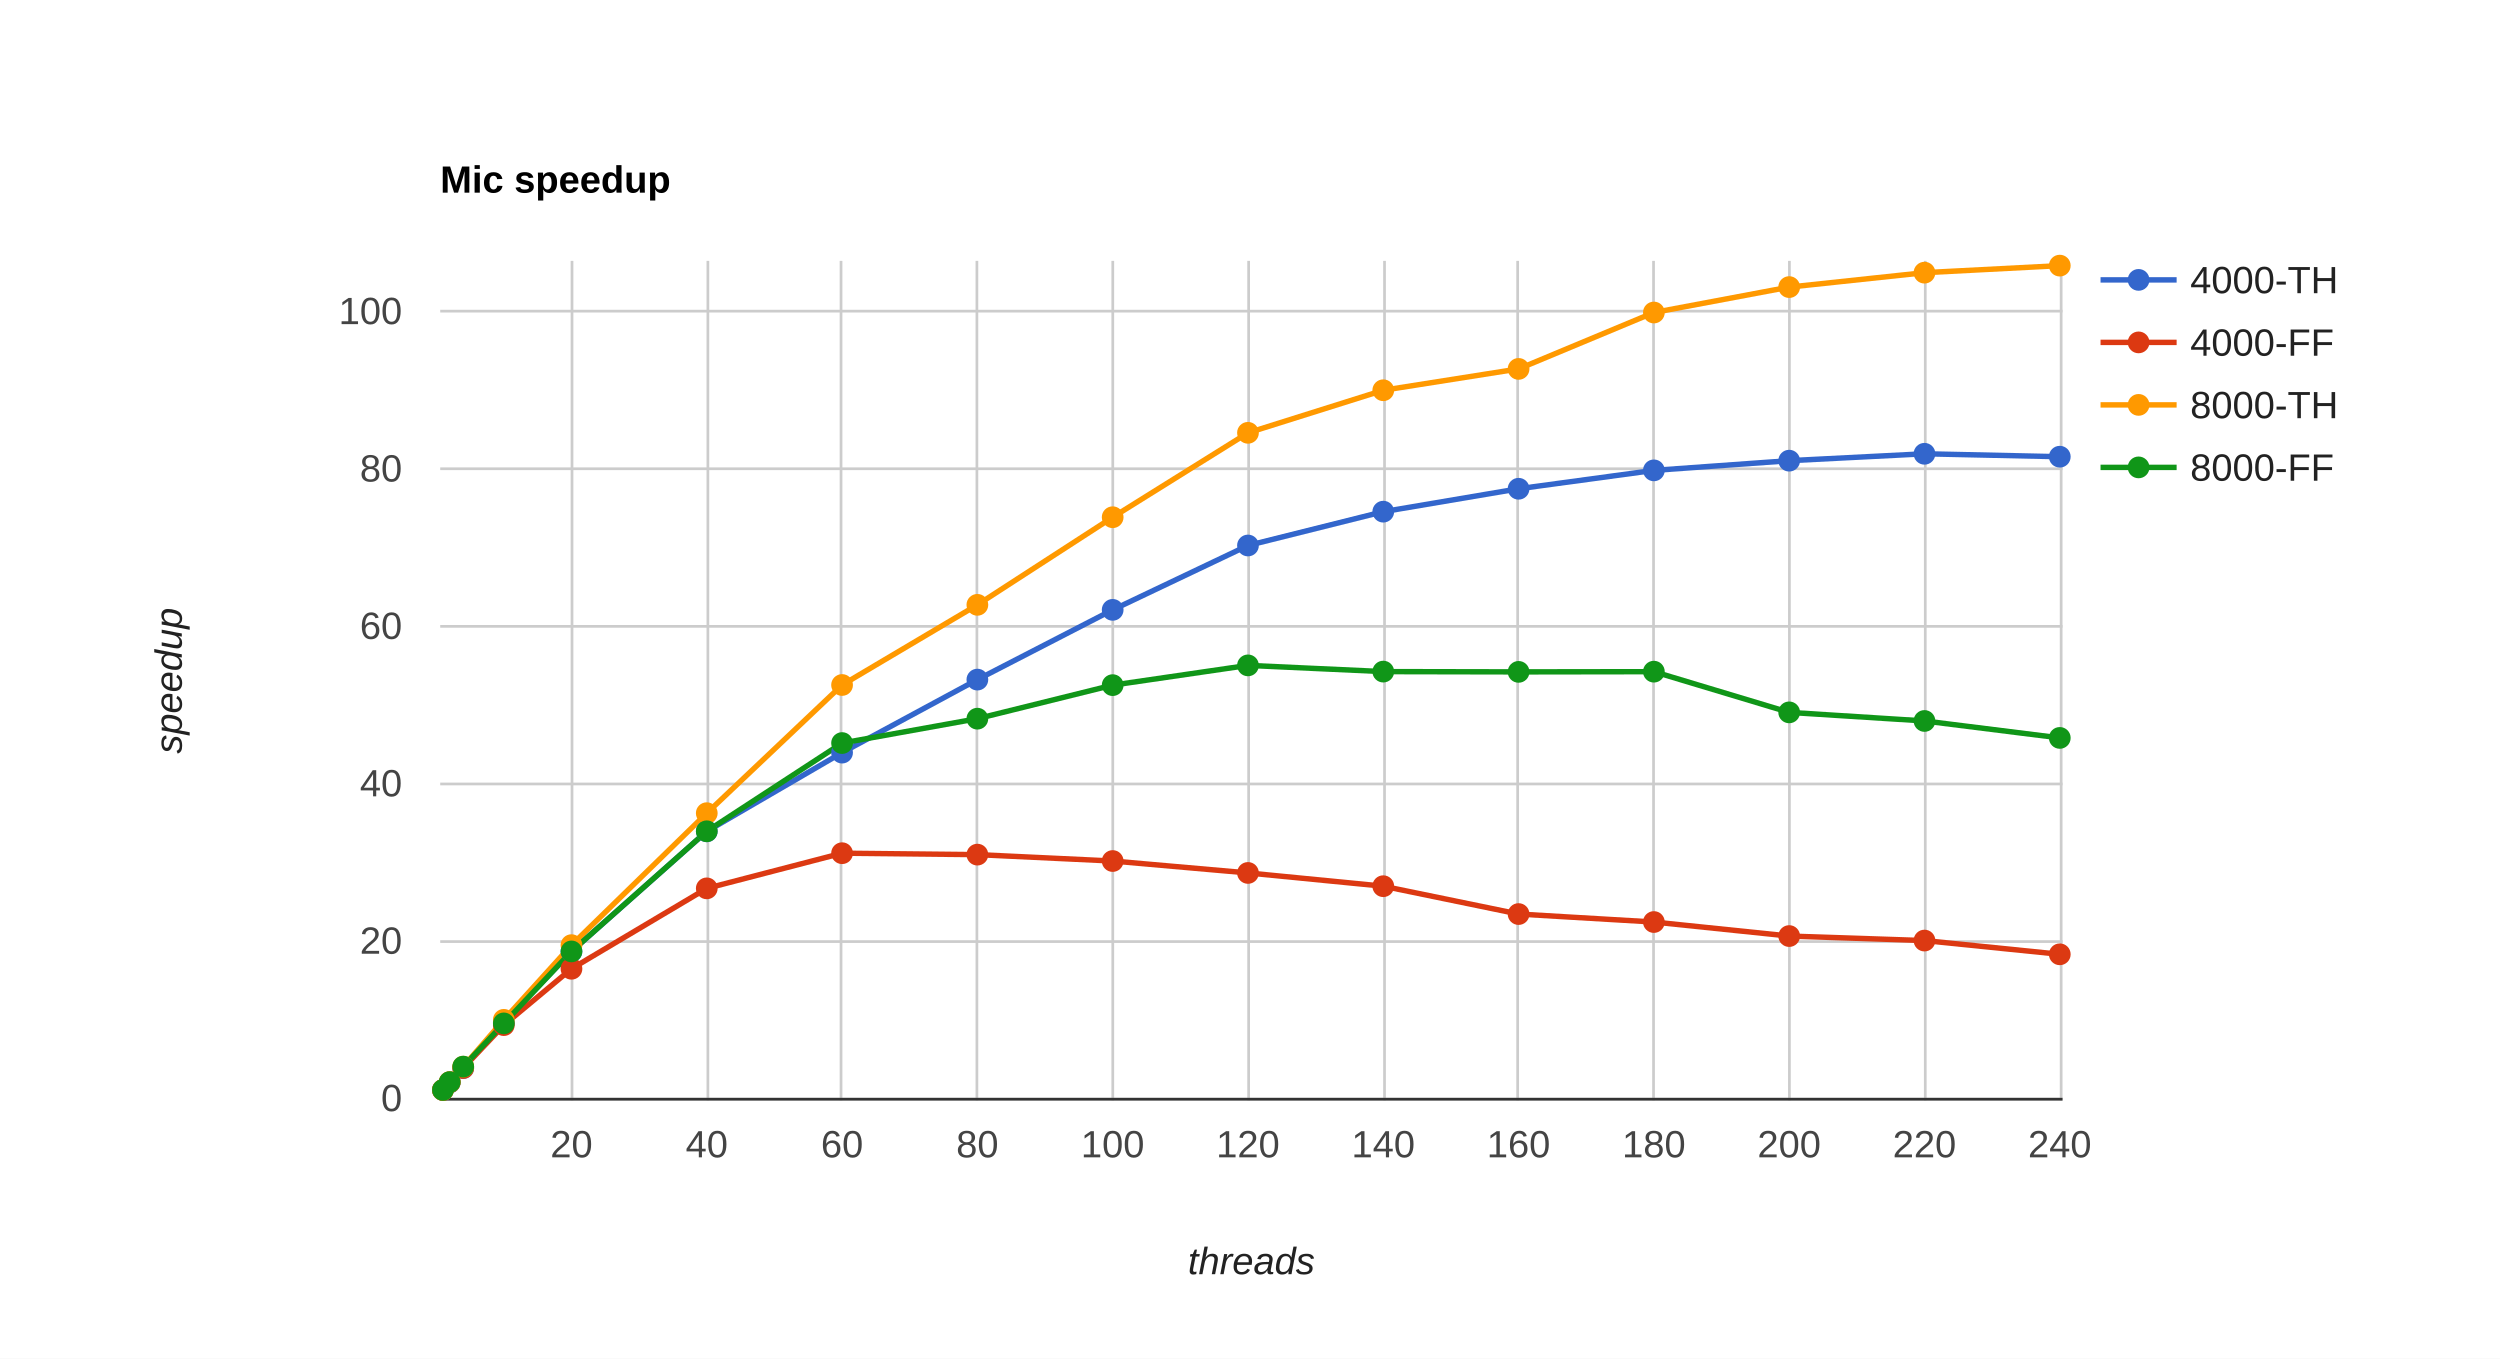
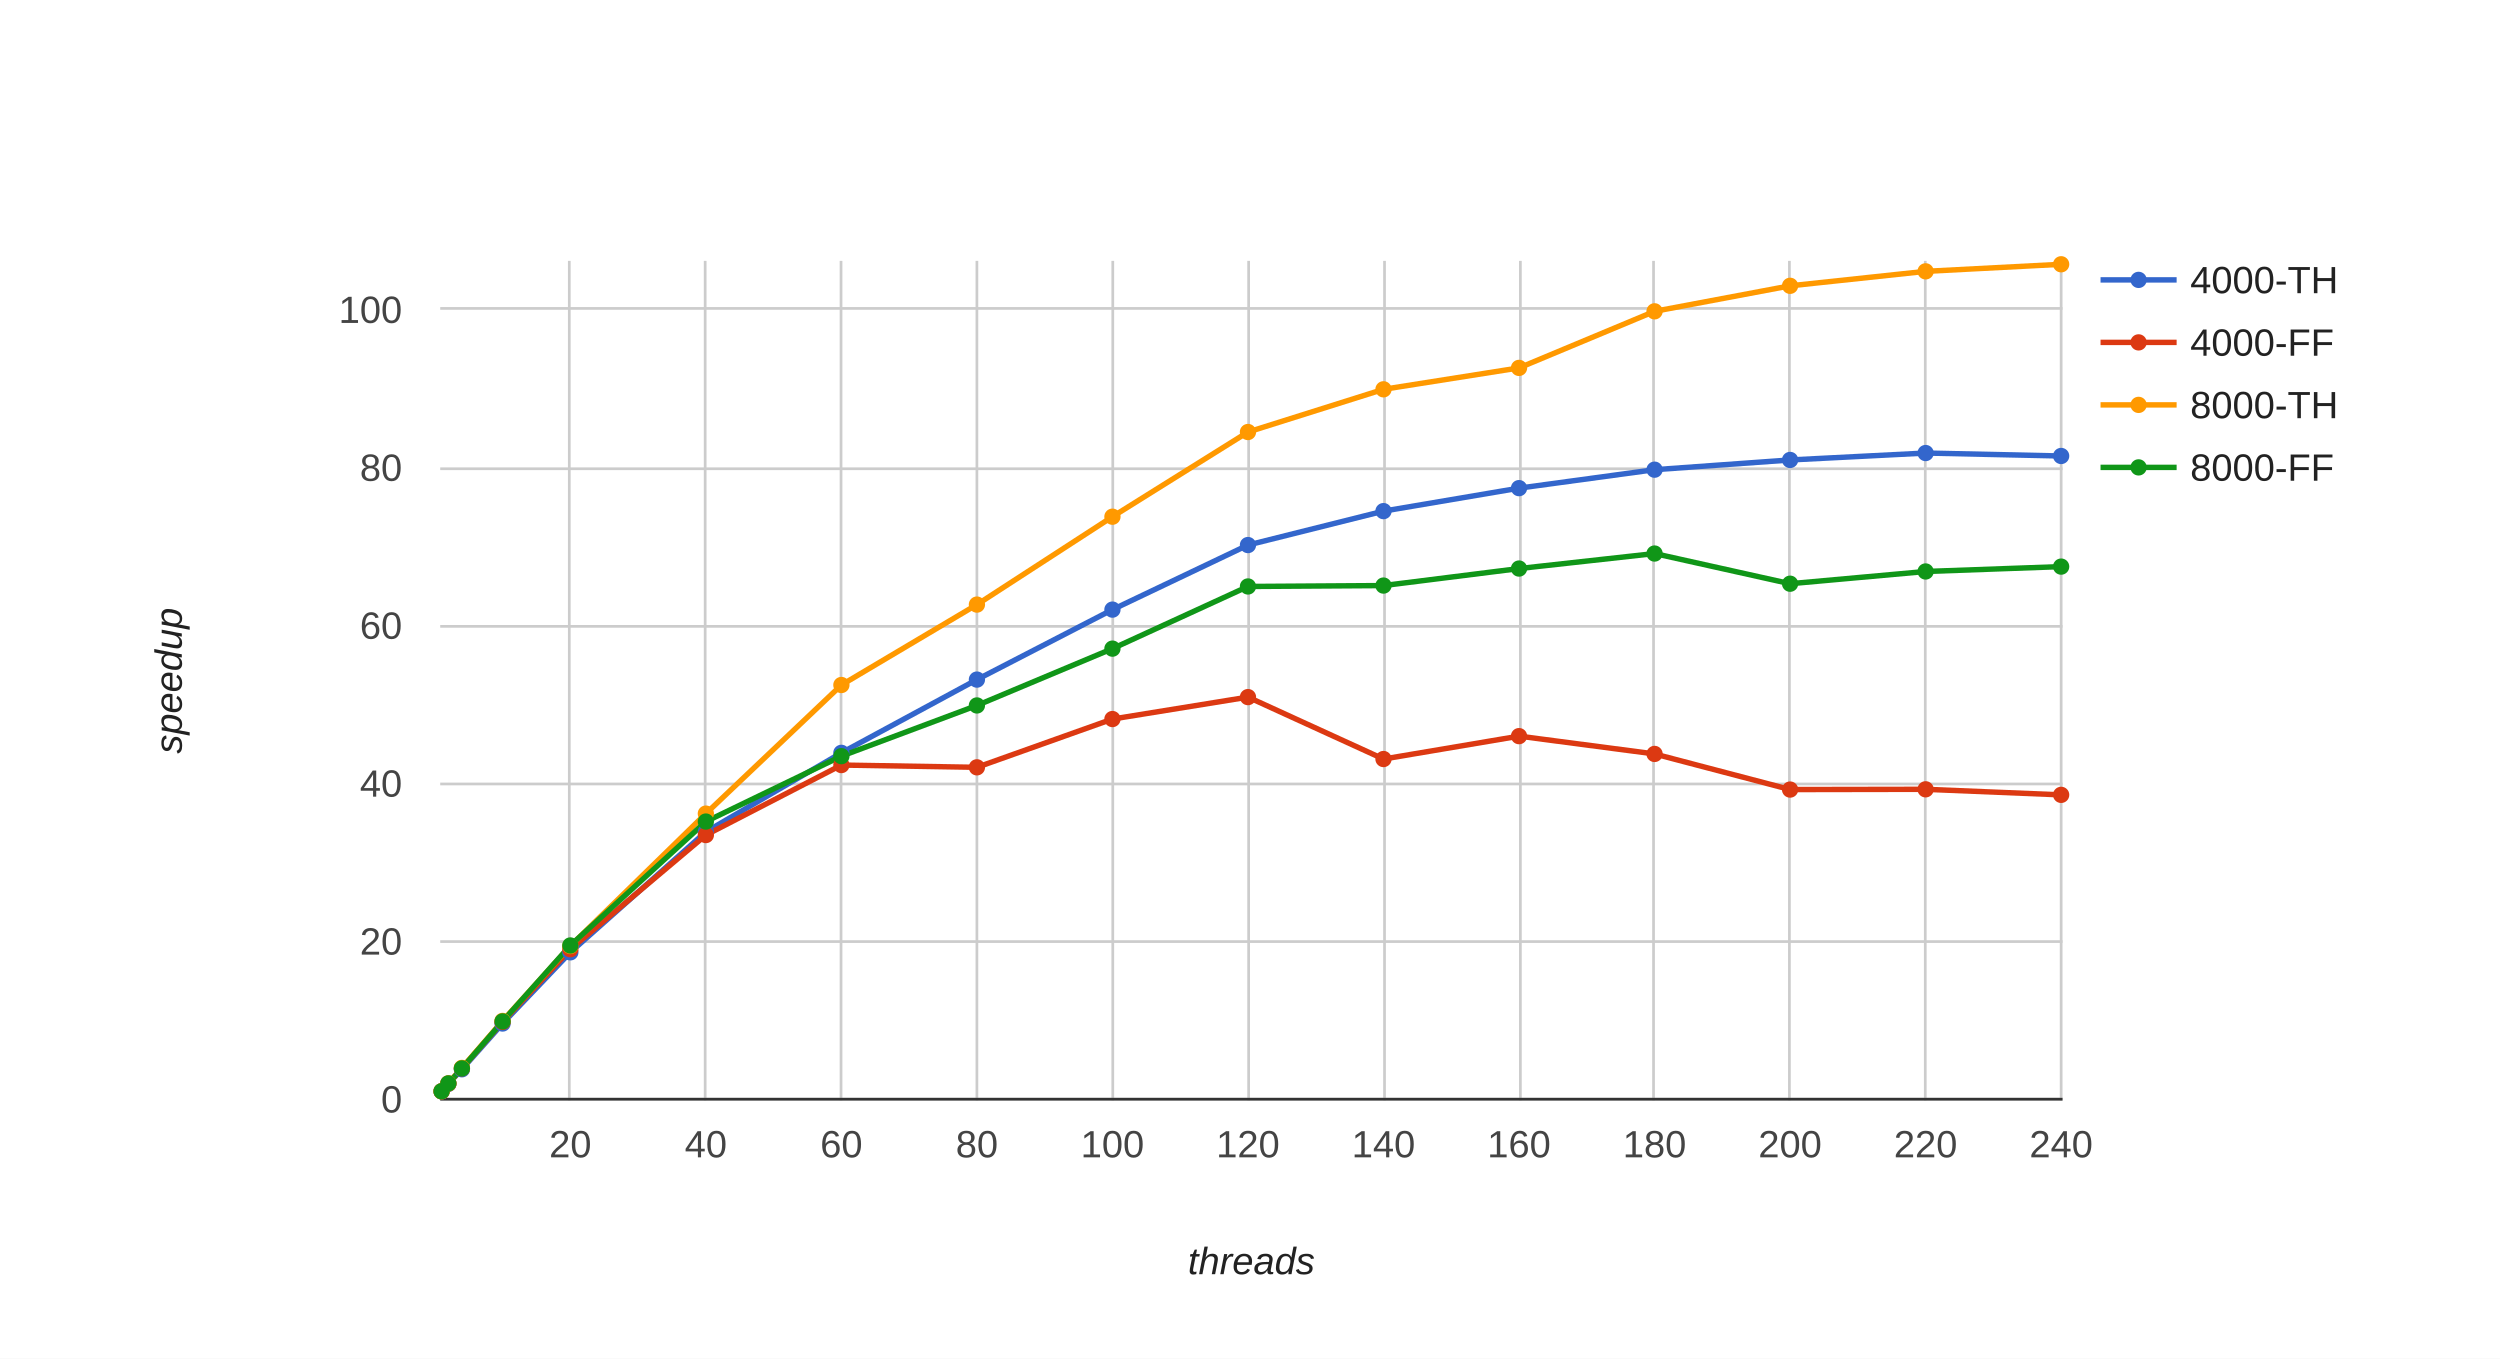
- <svg aria-label="Un grafico." style="overflow: hidden;" height="500" width="920">
-   <g />
+ <svg aria-label="A chart." style="overflow: hidden;" height="500" width="920">
  <defs id="defs">
-     <clipPath id="_ABSTRACT_RENDERER_ID_12">
+     <clipPath id="_ABSTRACT_RENDERER_ID_2">
      <rect height="309" width="597" y="96" x="162" />
    </clipPath>
  </defs>
  <rect fill="#ffffff" stroke-width="0" stroke="none" height="500" width="920" y="0" x="0" />
  <g>
-     <text fill="#000000" stroke-width="0" stroke="none" font-weight="bold" font-size="14" font-family="Arial" y="70.9" x="162" text-anchor="start">Mic speedup</text>
-     <rect fill="#ffffff" fill-opacity="0" stroke-width="0" stroke="none" height="14" width="597" y="59" x="162" />
-   </g>
-   <g>
    <rect fill="#ffffff" fill-opacity="0" stroke-width="0" stroke="none" height="83" width="133" y="96" x="773" />
    <g>
      <rect fill="#ffffff" fill-opacity="0" stroke-width="0" stroke="none" height="14" width="133" y="96" x="773" />
      <g>
        <text fill="#222222" stroke-width="0" stroke="none" font-size="14" font-family="Arial" y="107.9" x="806" text-anchor="start">4000-TH</text>
      </g>
      <path fill="none" fill-opacity="1" stroke-width="2" stroke="#3366cc" d="M773,103L801,103" />
-       <circle fill="#3366cc" stroke-width="0" stroke="none" r="4" cy="103" cx="787" />
+       <circle fill="#3366cc" stroke-width="0" stroke="none" r="3" cy="103" cx="787" />
    </g>
    <g>
      <rect fill="#ffffff" fill-opacity="0" stroke-width="0" stroke="none" height="14" width="133" y="119" x="773" />
      <g>
        <text fill="#222222" stroke-width="0" stroke="none" font-size="14" font-family="Arial" y="130.9" x="806" text-anchor="start">4000-FF</text>
      </g>
      <path fill="none" fill-opacity="1" stroke-width="2" stroke="#dc3912" d="M773,126L801,126" />
-       <circle fill="#dc3912" stroke-width="0" stroke="none" r="4" cy="126" cx="787" />
+       <circle fill="#dc3912" stroke-width="0" stroke="none" r="3" cy="126" cx="787" />
    </g>
    <g>
      <rect fill="#ffffff" fill-opacity="0" stroke-width="0" stroke="none" height="14" width="133" y="142" x="773" />
      <g>
        <text fill="#222222" stroke-width="0" stroke="none" font-size="14" font-family="Arial" y="153.9" x="806" text-anchor="start">8000-TH</text>
      </g>
      <path fill="none" fill-opacity="1" stroke-width="2" stroke="#ff9900" d="M773,149L801,149" />
-       <circle fill="#ff9900" stroke-width="0" stroke="none" r="4" cy="149" cx="787" />
+       <circle fill="#ff9900" stroke-width="0" stroke="none" r="3" cy="149" cx="787" />
    </g>
    <g>
      <rect fill="#ffffff" fill-opacity="0" stroke-width="0" stroke="none" height="14" width="133" y="165" x="773" />
      <g>
        <text fill="#222222" stroke-width="0" stroke="none" font-size="14" font-family="Arial" y="176.9" x="806" text-anchor="start">8000-FF</text>
      </g>
      <path fill="none" fill-opacity="1" stroke-width="2" stroke="#109618" d="M773,172L801,172" />
-       <circle fill="#109618" stroke-width="0" stroke="none" r="4" cy="172" cx="787" />
+       <circle fill="#109618" stroke-width="0" stroke="none" r="3" cy="172" cx="787" />
    </g>
  </g>
  <g>
    <rect fill="#ffffff" fill-opacity="0" stroke-width="0" stroke="none" height="309" width="597" y="96" x="162" />
-     <g clip-path="url(http://feder1co5oave.github.io/GameOfLife/performance.html#_ABSTRACT_RENDERER_ID_12)">
-       <g>
-         <rect fill="#cccccc" stroke-width="0" stroke="none" height="309" width="1" y="96" x="210" />
-         <rect fill="#cccccc" stroke-width="0" stroke="none" height="309" width="1" y="96" x="260" />
+     <g clip-path="url(file:///home/federico/Dropbox/Universita/public_html/game-of-life/performance.html#_ABSTRACT_RENDERER_ID_2)">
+       <g>
+         <rect fill="#cccccc" stroke-width="0" stroke="none" height="309" width="1" y="96" x="209" />
+         <rect fill="#cccccc" stroke-width="0" stroke="none" height="309" width="1" y="96" x="259" />
        <rect fill="#cccccc" stroke-width="0" stroke="none" height="309" width="1" y="96" x="309" />
        <rect fill="#cccccc" stroke-width="0" stroke="none" height="309" width="1" y="96" x="359" />
        <rect fill="#cccccc" stroke-width="0" stroke="none" height="309" width="1" y="96" x="409" />
        <rect fill="#cccccc" stroke-width="0" stroke="none" height="309" width="1" y="96" x="459" />
        <rect fill="#cccccc" stroke-width="0" stroke="none" height="309" width="1" y="96" x="509" />
-         <rect fill="#cccccc" stroke-width="0" stroke="none" height="309" width="1" y="96" x="558" />
+         <rect fill="#cccccc" stroke-width="0" stroke="none" height="309" width="1" y="96" x="559" />
        <rect fill="#cccccc" stroke-width="0" stroke="none" height="309" width="1" y="96" x="608" />
        <rect fill="#cccccc" stroke-width="0" stroke="none" height="309" width="1" y="96" x="658" />
        <rect fill="#cccccc" stroke-width="0" stroke="none" height="309" width="1" y="96" x="708" />
        <rect fill="#cccccc" stroke-width="0" stroke="none" height="309" width="1" y="96" x="758" />
        <rect fill="#cccccc" stroke-width="0" stroke="none" height="1" width="597" y="404" x="162" />
        <rect fill="#cccccc" stroke-width="0" stroke="none" height="1" width="597" y="346" x="162" />
        <rect fill="#cccccc" stroke-width="0" stroke="none" height="1" width="597" y="288" x="162" />
        <rect fill="#cccccc" stroke-width="0" stroke="none" height="1" width="597" y="230" x="162" />
        <rect fill="#cccccc" stroke-width="0" stroke="none" height="1" width="597" y="172" x="162" />
-         <rect fill="#cccccc" stroke-width="0" stroke="none" height="1" width="597" y="114" x="162" />
+         <rect fill="#cccccc" stroke-width="0" stroke="none" height="1" width="597" y="113" x="162" />
      </g>
      <g>
        <rect fill="#333333" stroke-width="0" stroke="none" height="1" width="597" y="404" x="162" />
      </g>
      <g>
-         <path fill="none" fill-opacity="1" stroke-width="2" stroke="#3366cc" d="M162.999,401.11L165.489,398.37L170.468,393.034L185.405,376.246L210.301,350.135L260.091,305.934L309.882,276.964L359.673,250.094L409.464,224.426L459.255,200.742L509.046,188.295L558.837,179.864L608.628,173.095L658.419,169.527L708.21,166.991L758.001,168.068" />
-         <path fill="none" fill-opacity="1" stroke-width="2" stroke="#dc3912" d="M162.999,401.114L165.489,398.274L170.468,393.043L185.405,377.243L210.301,356.504L260.091,326.918L309.882,313.98L359.673,314.503L409.464,316.859L459.255,321.243L509.046,326.124L558.837,336.374L608.628,339.31L658.419,344.47L708.21,346.128L758.001,351.184" />
-         <path fill="none" fill-opacity="1" stroke-width="2" stroke="#ff9900" d="M162.999,401.106L165.489,398.218L170.468,392.538L185.405,375.297L210.301,347.813L260.091,299.251L309.882,252.078L359.673,222.581L409.464,190.342L459.255,159.279L509.046,143.614L558.837,135.758L608.628,115.007L658.419,105.649L708.21,100.341L758.001,97.751" />
-         <path fill="none" fill-opacity="1" stroke-width="2" stroke="#109618" d="M162.999,401.105L165.489,398.213L170.468,392.515L185.405,376.613L210.301,350.126L260.091,305.909L309.882,273.443L359.673,264.474L409.464,252.132L459.255,244.863L509.046,247.151L558.837,247.251L608.628,247.174L658.419,262.155L708.21,265.317L758.001,271.553" />
-       </g>
-     </g>
-     <g>
-       <circle fill="#3366cc" stroke-width="0" stroke="none" r="4" cy="401.11" cx="162.999" />
-       <circle fill="#3366cc" stroke-width="0" stroke="none" r="4" cy="398.37" cx="165.489" />
-       <circle fill="#3366cc" stroke-width="0" stroke="none" r="4" cy="393.034" cx="170.468" />
-       <circle fill="#3366cc" stroke-width="0" stroke="none" r="4" cy="376.246" cx="185.405" />
-       <circle fill="#3366cc" stroke-width="0" stroke="none" r="4" cy="350.135" cx="210.301" />
-       <circle fill="#3366cc" stroke-width="0" stroke="none" r="4" cy="305.934" cx="260.091" />
-       <circle fill="#3366cc" stroke-width="0" stroke="none" r="4" cy="276.964" cx="309.882" />
-       <circle fill="#3366cc" stroke-width="0" stroke="none" r="4" cy="250.094" cx="359.673" />
-       <circle fill="#3366cc" stroke-width="0" stroke="none" r="4" cy="224.426" cx="409.464" />
-       <circle fill="#3366cc" stroke-width="0" stroke="none" r="4" cy="200.742" cx="459.255" />
-       <circle fill="#3366cc" stroke-width="0" stroke="none" r="4" cy="188.295" cx="509.046" />
-       <circle fill="#3366cc" stroke-width="0" stroke="none" r="4" cy="179.864" cx="558.837" />
-       <circle fill="#3366cc" stroke-width="0" stroke="none" r="4" cy="173.095" cx="608.628" />
-       <circle fill="#3366cc" stroke-width="0" stroke="none" r="4" cy="169.527" cx="658.419" />
-       <circle fill="#3366cc" stroke-width="0" stroke="none" r="4" cy="166.991" cx="708.21" />
-       <circle fill="#3366cc" stroke-width="0" stroke="none" r="4" cy="168.068" cx="758.001" />
-       <circle fill="#dc3912" stroke-width="0" stroke="none" r="4" cy="401.114" cx="162.999" />
-       <circle fill="#dc3912" stroke-width="0" stroke="none" r="4" cy="398.274" cx="165.489" />
-       <circle fill="#dc3912" stroke-width="0" stroke="none" r="4" cy="393.043" cx="170.468" />
-       <circle fill="#dc3912" stroke-width="0" stroke="none" r="4" cy="377.243" cx="185.405" />
-       <circle fill="#dc3912" stroke-width="0" stroke="none" r="4" cy="356.504" cx="210.301" />
-       <circle fill="#dc3912" stroke-width="0" stroke="none" r="4" cy="326.918" cx="260.091" />
-       <circle fill="#dc3912" stroke-width="0" stroke="none" r="4" cy="313.98" cx="309.882" />
-       <circle fill="#dc3912" stroke-width="0" stroke="none" r="4" cy="314.503" cx="359.673" />
-       <circle fill="#dc3912" stroke-width="0" stroke="none" r="4" cy="316.859" cx="409.464" />
-       <circle fill="#dc3912" stroke-width="0" stroke="none" r="4" cy="321.243" cx="459.255" />
-       <circle fill="#dc3912" stroke-width="0" stroke="none" r="4" cy="326.124" cx="509.046" />
-       <circle fill="#dc3912" stroke-width="0" stroke="none" r="4" cy="336.374" cx="558.837" />
-       <circle fill="#dc3912" stroke-width="0" stroke="none" r="4" cy="339.31" cx="608.628" />
-       <circle fill="#dc3912" stroke-width="0" stroke="none" r="4" cy="344.47" cx="658.419" />
-       <circle fill="#dc3912" stroke-width="0" stroke="none" r="4" cy="346.128" cx="708.21" />
-       <circle fill="#dc3912" stroke-width="0" stroke="none" r="4" cy="351.184" cx="758.001" />
-       <circle fill="#ff9900" stroke-width="0" stroke="none" r="4" cy="401.106" cx="162.999" />
-       <circle fill="#ff9900" stroke-width="0" stroke="none" r="4" cy="398.218" cx="165.489" />
-       <circle fill="#ff9900" stroke-width="0" stroke="none" r="4" cy="392.538" cx="170.468" />
-       <circle fill="#ff9900" stroke-width="0" stroke="none" r="4" cy="375.297" cx="185.405" />
-       <circle fill="#ff9900" stroke-width="0" stroke="none" r="4" cy="347.813" cx="210.301" />
-       <circle fill="#ff9900" stroke-width="0" stroke="none" r="4" cy="299.251" cx="260.091" />
-       <circle fill="#ff9900" stroke-width="0" stroke="none" r="4" cy="252.078" cx="309.882" />
-       <circle fill="#ff9900" stroke-width="0" stroke="none" r="4" cy="222.581" cx="359.673" />
-       <circle fill="#ff9900" stroke-width="0" stroke="none" r="4" cy="190.342" cx="409.464" />
-       <circle fill="#ff9900" stroke-width="0" stroke="none" r="4" cy="159.279" cx="459.255" />
-       <circle fill="#ff9900" stroke-width="0" stroke="none" r="4" cy="143.614" cx="509.046" />
-       <circle fill="#ff9900" stroke-width="0" stroke="none" r="4" cy="135.758" cx="558.837" />
-       <circle fill="#ff9900" stroke-width="0" stroke="none" r="4" cy="115.007" cx="608.628" />
-       <circle fill="#ff9900" stroke-width="0" stroke="none" r="4" cy="105.649" cx="658.419" />
-       <circle fill="#ff9900" stroke-width="0" stroke="none" r="4" cy="100.341" cx="708.21" />
-       <circle fill="#ff9900" stroke-width="0" stroke="none" r="4" cy="97.751" cx="758.001" />
-       <circle fill="#109618" stroke-width="0" stroke="none" r="4" cy="401.105" cx="162.999" />
-       <circle fill="#109618" stroke-width="0" stroke="none" r="4" cy="398.213" cx="165.489" />
-       <circle fill="#109618" stroke-width="0" stroke="none" r="4" cy="392.515" cx="170.468" />
-       <circle fill="#109618" stroke-width="0" stroke="none" r="4" cy="376.613" cx="185.405" />
-       <circle fill="#109618" stroke-width="0" stroke="none" r="4" cy="350.126" cx="210.301" />
-       <circle fill="#109618" stroke-width="0" stroke="none" r="4" cy="305.909" cx="260.091" />
-       <circle fill="#109618" stroke-width="0" stroke="none" r="4" cy="273.443" cx="309.882" />
-       <circle fill="#109618" stroke-width="0" stroke="none" r="4" cy="264.474" cx="359.673" />
-       <circle fill="#109618" stroke-width="0" stroke="none" r="4" cy="252.132" cx="409.464" />
-       <circle fill="#109618" stroke-width="0" stroke="none" r="4" cy="244.863" cx="459.255" />
-       <circle fill="#109618" stroke-width="0" stroke="none" r="4" cy="247.151" cx="509.046" />
-       <circle fill="#109618" stroke-width="0" stroke="none" r="4" cy="247.251" cx="558.837" />
-       <circle fill="#109618" stroke-width="0" stroke="none" r="4" cy="247.174" cx="608.628" />
-       <circle fill="#109618" stroke-width="0" stroke="none" r="4" cy="262.155" cx="658.419" />
-       <circle fill="#109618" stroke-width="0" stroke="none" r="4" cy="265.317" cx="708.21" />
-       <circle fill="#109618" stroke-width="0" stroke="none" r="4" cy="271.553" cx="758.001" />
-     </g>
-     <g>
-       <g>
-         <text fill="#444444" stroke-width="0" stroke="none" font-size="14" font-family="Arial" y="425.9" x="210.301" text-anchor="middle">20</text>
-       </g>
-       <g>
-         <text fill="#444444" stroke-width="0" stroke="none" font-size="14" font-family="Arial" y="425.9" x="260.091" text-anchor="middle">40</text>
-       </g>
-       <g>
-         <text fill="#444444" stroke-width="0" stroke="none" font-size="14" font-family="Arial" y="425.9" x="309.882" text-anchor="middle">60</text>
-       </g>
-       <g>
-         <text fill="#444444" stroke-width="0" stroke="none" font-size="14" font-family="Arial" y="425.9" x="359.673" text-anchor="middle">80</text>
-       </g>
-       <g>
-         <text fill="#444444" stroke-width="0" stroke="none" font-size="14" font-family="Arial" y="425.9" x="409.464" text-anchor="middle">100</text>
-       </g>
-       <g>
-         <text fill="#444444" stroke-width="0" stroke="none" font-size="14" font-family="Arial" y="425.9" x="459.255" text-anchor="middle">120</text>
-       </g>
-       <g>
-         <text fill="#444444" stroke-width="0" stroke="none" font-size="14" font-family="Arial" y="425.9" x="509.046" text-anchor="middle">140</text>
-       </g>
-       <g>
-         <text fill="#444444" stroke-width="0" stroke="none" font-size="14" font-family="Arial" y="425.9" x="558.837" text-anchor="middle">160</text>
-       </g>
-       <g>
-         <text fill="#444444" stroke-width="0" stroke="none" font-size="14" font-family="Arial" y="425.9" x="608.628" text-anchor="middle">180</text>
-       </g>
-       <g>
-         <text fill="#444444" stroke-width="0" stroke="none" font-size="14" font-family="Arial" y="425.9" x="658.419" text-anchor="middle">200</text>
-       </g>
-       <g>
-         <text fill="#444444" stroke-width="0" stroke="none" font-size="14" font-family="Arial" y="425.9" x="708.21" text-anchor="middle">220</text>
-       </g>
-       <g>
-         <text fill="#444444" stroke-width="0" stroke="none" font-size="14" font-family="Arial" y="425.9" x="758.001" text-anchor="middle">240</text>
-       </g>
-       <g>
-         <text fill="#444444" stroke-width="0" stroke="none" font-size="14" font-family="Arial" y="408.902" x="148" text-anchor="end">0</text>
-       </g>
-       <g>
-         <text fill="#444444" stroke-width="0" stroke="none" font-size="14" font-family="Arial" y="350.976" x="148" text-anchor="end">20</text>
-       </g>
-       <g>
-         <text fill="#444444" stroke-width="0" stroke="none" font-size="14" font-family="Arial" y="293.051" x="148" text-anchor="end">40</text>
-       </g>
-       <g>
-         <text fill="#444444" stroke-width="0" stroke="none" font-size="14" font-family="Arial" y="235.126" x="148" text-anchor="end">60</text>
-       </g>
-       <g>
-         <text fill="#444444" stroke-width="0" stroke="none" font-size="14" font-family="Arial" y="177.201" x="148" text-anchor="end">80</text>
-       </g>
-       <g>
-         <text fill="#444444" stroke-width="0" stroke="none" font-size="14" font-family="Arial" y="119.276" x="148" text-anchor="end">100</text>
+         <path fill="none" fill-opacity="1" stroke-width="2" stroke="#3366cc" d="M162.5,401.599L164.994,398.85L169.981,393.496L184.944,376.654L209.881,350.459L259.755,306.114L309.63,277.05L359.504,250.092L409.379,224.341L459.253,200.58L509.128,188.093L559.002,179.634L608.877,172.843L658.751,169.264L708.626,166.72L758.5,167.801" />
+         <path fill="none" fill-opacity="1" stroke-width="2" stroke="#dc3912" d="M162.5,401.596L164.994,398.76L169.981,393.138L184.944,376.065L209.881,349.32L259.755,307.302L309.63,281.54L359.504,282.375L409.379,264.609L459.253,256.534L509.128,279.323L559.002,270.898L608.877,277.451L658.751,290.559L708.626,290.467L758.5,292.513" />
+         <path fill="none" fill-opacity="1" stroke-width="2" stroke="#ff9900" d="M162.5,401.595L164.994,398.698L169.981,392.999L184.944,375.702L209.881,348.129L259.755,299.41L309.63,252.083L359.504,222.49L409.379,190.147L459.253,158.983L509.128,143.267L559.002,135.386L608.877,114.567L658.751,105.179L708.626,99.854L758.5,97.255" />
+         <path fill="none" fill-opacity="1" stroke-width="2" stroke="#109618" d="M162.5,401.592L164.994,398.69L169.981,393.171L184.944,375.88L209.881,347.934L259.755,302.333L309.63,278.265L359.504,259.608L409.379,238.7L459.253,215.82L509.128,215.49L559.002,209.227L608.877,203.702L658.751,214.808L708.626,210.304L758.5,208.513" />
+       </g>
+     </g>
+     <g>
+       <circle fill="#3366cc" stroke-width="0" stroke="none" r="3" cy="401.599" cx="162.5" />
+       <circle fill="#3366cc" stroke-width="0" stroke="none" r="3" cy="398.85" cx="164.994" />
+       <circle fill="#3366cc" stroke-width="0" stroke="none" r="3" cy="393.496" cx="169.981" />
+       <circle fill="#3366cc" stroke-width="0" stroke="none" r="3" cy="376.654" cx="184.944" />
+       <circle fill="#3366cc" stroke-width="0" stroke="none" r="3" cy="350.459" cx="209.881" />
+       <circle fill="#3366cc" stroke-width="0" stroke="none" r="3" cy="306.114" cx="259.755" />
+       <circle fill="#3366cc" stroke-width="0" stroke="none" r="3" cy="277.05" cx="309.63" />
+       <circle fill="#3366cc" stroke-width="0" stroke="none" r="3" cy="250.092" cx="359.504" />
+       <circle fill="#3366cc" stroke-width="0" stroke="none" r="3" cy="224.341" cx="409.379" />
+       <circle fill="#3366cc" stroke-width="0" stroke="none" r="3" cy="200.58" cx="459.253" />
+       <circle fill="#3366cc" stroke-width="0" stroke="none" r="3" cy="188.093" cx="509.128" />
+       <circle fill="#3366cc" stroke-width="0" stroke="none" r="3" cy="179.634" cx="559.002" />
+       <circle fill="#3366cc" stroke-width="0" stroke="none" r="3" cy="172.843" cx="608.877" />
+       <circle fill="#3366cc" stroke-width="0" stroke="none" r="3" cy="169.264" cx="658.751" />
+       <circle fill="#3366cc" stroke-width="0" stroke="none" r="3" cy="166.72" cx="708.626" />
+       <circle fill="#3366cc" stroke-width="0" stroke="none" r="3" cy="167.801" cx="758.5" />
+       <circle fill="#dc3912" stroke-width="0" stroke="none" r="3" cy="401.596" cx="162.5" />
+       <circle fill="#dc3912" stroke-width="0" stroke="none" r="3" cy="398.76" cx="164.994" />
+       <circle fill="#dc3912" stroke-width="0" stroke="none" r="3" cy="393.138" cx="169.981" />
+       <circle fill="#dc3912" stroke-width="0" stroke="none" r="3" cy="376.065" cx="184.944" />
+       <circle fill="#dc3912" stroke-width="0" stroke="none" r="3" cy="349.32" cx="209.881" />
+       <circle fill="#dc3912" stroke-width="0" stroke="none" r="3" cy="307.302" cx="259.755" />
+       <circle fill="#dc3912" stroke-width="0" stroke="none" r="3" cy="281.54" cx="309.63" />
+       <circle fill="#dc3912" stroke-width="0" stroke="none" r="3" cy="282.375" cx="359.504" />
+       <circle fill="#dc3912" stroke-width="0" stroke="none" r="3" cy="264.609" cx="409.379" />
+       <circle fill="#dc3912" stroke-width="0" stroke="none" r="3" cy="256.534" cx="459.253" />
+       <circle fill="#dc3912" stroke-width="0" stroke="none" r="3" cy="279.323" cx="509.128" />
+       <circle fill="#dc3912" stroke-width="0" stroke="none" r="3" cy="270.898" cx="559.002" />
+       <circle fill="#dc3912" stroke-width="0" stroke="none" r="3" cy="277.451" cx="608.877" />
+       <circle fill="#dc3912" stroke-width="0" stroke="none" r="3" cy="290.559" cx="658.751" />
+       <circle fill="#dc3912" stroke-width="0" stroke="none" r="3" cy="290.467" cx="708.626" />
+       <circle fill="#dc3912" stroke-width="0" stroke="none" r="3" cy="292.513" cx="758.5" />
+       <circle fill="#ff9900" stroke-width="0" stroke="none" r="3" cy="401.595" cx="162.5" />
+       <circle fill="#ff9900" stroke-width="0" stroke="none" r="3" cy="398.698" cx="164.994" />
+       <circle fill="#ff9900" stroke-width="0" stroke="none" r="3" cy="392.999" cx="169.981" />
+       <circle fill="#ff9900" stroke-width="0" stroke="none" r="3" cy="375.702" cx="184.944" />
+       <circle fill="#ff9900" stroke-width="0" stroke="none" r="3" cy="348.129" cx="209.881" />
+       <circle fill="#ff9900" stroke-width="0" stroke="none" r="3" cy="299.41" cx="259.755" />
+       <circle fill="#ff9900" stroke-width="0" stroke="none" r="3" cy="252.083" cx="309.63" />
+       <circle fill="#ff9900" stroke-width="0" stroke="none" r="3" cy="222.49" cx="359.504" />
+       <circle fill="#ff9900" stroke-width="0" stroke="none" r="3" cy="190.147" cx="409.379" />
+       <circle fill="#ff9900" stroke-width="0" stroke="none" r="3" cy="158.983" cx="459.253" />
+       <circle fill="#ff9900" stroke-width="0" stroke="none" r="3" cy="143.267" cx="509.128" />
+       <circle fill="#ff9900" stroke-width="0" stroke="none" r="3" cy="135.386" cx="559.002" />
+       <circle fill="#ff9900" stroke-width="0" stroke="none" r="3" cy="114.567" cx="608.877" />
+       <circle fill="#ff9900" stroke-width="0" stroke="none" r="3" cy="105.179" cx="658.751" />
+       <circle fill="#ff9900" stroke-width="0" stroke="none" r="3" cy="99.854" cx="708.626" />
+       <circle fill="#ff9900" stroke-width="0" stroke="none" r="3" cy="97.255" cx="758.5" />
+       <circle fill="#109618" stroke-width="0" stroke="none" r="3" cy="401.592" cx="162.5" />
+       <circle fill="#109618" stroke-width="0" stroke="none" r="3" cy="398.69" cx="164.994" />
+       <circle fill="#109618" stroke-width="0" stroke="none" r="3" cy="393.171" cx="169.981" />
+       <circle fill="#109618" stroke-width="0" stroke="none" r="3" cy="375.88" cx="184.944" />
+       <circle fill="#109618" stroke-width="0" stroke="none" r="3" cy="347.934" cx="209.881" />
+       <circle fill="#109618" stroke-width="0" stroke="none" r="3" cy="302.333" cx="259.755" />
+       <circle fill="#109618" stroke-width="0" stroke="none" r="3" cy="278.265" cx="309.63" />
+       <circle fill="#109618" stroke-width="0" stroke="none" r="3" cy="259.608" cx="359.504" />
+       <circle fill="#109618" stroke-width="0" stroke="none" r="3" cy="238.7" cx="409.379" />
+       <circle fill="#109618" stroke-width="0" stroke="none" r="3" cy="215.82" cx="459.253" />
+       <circle fill="#109618" stroke-width="0" stroke="none" r="3" cy="215.49" cx="509.128" />
+       <circle fill="#109618" stroke-width="0" stroke="none" r="3" cy="209.227" cx="559.002" />
+       <circle fill="#109618" stroke-width="0" stroke="none" r="3" cy="203.702" cx="608.877" />
+       <circle fill="#109618" stroke-width="0" stroke="none" r="3" cy="214.808" cx="658.751" />
+       <circle fill="#109618" stroke-width="0" stroke="none" r="3" cy="210.304" cx="708.626" />
+       <circle fill="#109618" stroke-width="0" stroke="none" r="3" cy="208.513" cx="758.5" />
+     </g>
+     <g>
+       <g>
+         <text fill="#444444" stroke-width="0" stroke="none" font-size="14" font-family="Arial" y="425.9" x="209.881" text-anchor="middle">20</text>
+       </g>
+       <g>
+         <text fill="#444444" stroke-width="0" stroke="none" font-size="14" font-family="Arial" y="425.9" x="259.755" text-anchor="middle">40</text>
+       </g>
+       <g>
+         <text fill="#444444" stroke-width="0" stroke="none" font-size="14" font-family="Arial" y="425.9" x="309.63" text-anchor="middle">60</text>
+       </g>
+       <g>
+         <text fill="#444444" stroke-width="0" stroke="none" font-size="14" font-family="Arial" y="425.9" x="359.504" text-anchor="middle">80</text>
+       </g>
+       <g>
+         <text fill="#444444" stroke-width="0" stroke="none" font-size="14" font-family="Arial" y="425.9" x="409.379" text-anchor="middle">100</text>
+       </g>
+       <g>
+         <text fill="#444444" stroke-width="0" stroke="none" font-size="14" font-family="Arial" y="425.9" x="459.253" text-anchor="middle">120</text>
+       </g>
+       <g>
+         <text fill="#444444" stroke-width="0" stroke="none" font-size="14" font-family="Arial" y="425.9" x="509.128" text-anchor="middle">140</text>
+       </g>
+       <g>
+         <text fill="#444444" stroke-width="0" stroke="none" font-size="14" font-family="Arial" y="425.9" x="559.002" text-anchor="middle">160</text>
+       </g>
+       <g>
+         <text fill="#444444" stroke-width="0" stroke="none" font-size="14" font-family="Arial" y="425.9" x="608.877" text-anchor="middle">180</text>
+       </g>
+       <g>
+         <text fill="#444444" stroke-width="0" stroke="none" font-size="14" font-family="Arial" y="425.9" x="658.751" text-anchor="middle">200</text>
+       </g>
+       <g>
+         <text fill="#444444" stroke-width="0" stroke="none" font-size="14" font-family="Arial" y="425.9" x="708.626" text-anchor="middle">220</text>
+       </g>
+       <g>
+         <text fill="#444444" stroke-width="0" stroke="none" font-size="14" font-family="Arial" y="425.9" x="758.5" text-anchor="middle">240</text>
+       </g>
+       <g>
+         <text fill="#444444" stroke-width="0" stroke="none" font-size="14" font-family="Arial" y="409.4" x="148" text-anchor="end">0</text>
+       </g>
+       <g>
+         <text fill="#444444" stroke-width="0" stroke="none" font-size="14" font-family="Arial" y="351.287" x="148" text-anchor="end">20</text>
+       </g>
+       <g>
+         <text fill="#444444" stroke-width="0" stroke="none" font-size="14" font-family="Arial" y="293.174" x="148" text-anchor="end">40</text>
+       </g>
+       <g>
+         <text fill="#444444" stroke-width="0" stroke="none" font-size="14" font-family="Arial" y="235.06" x="148" text-anchor="end">60</text>
+       </g>
+       <g>
+         <text fill="#444444" stroke-width="0" stroke="none" font-size="14" font-family="Arial" y="176.947" x="148" text-anchor="end">80</text>
+       </g>
+       <g>
+         <text fill="#444444" stroke-width="0" stroke="none" font-size="14" font-family="Arial" y="118.834" x="148" text-anchor="end">100</text>
      </g>
    </g>
  </g>
  <g>
    <g>
      <text fill="#222222" stroke-width="0" stroke="none" font-style="italic" font-size="14" font-family="Arial" y="468.9" x="460.5" text-anchor="middle">threads</text>
      <rect fill="#ffffff" fill-opacity="0" stroke-width="0" stroke="none" height="14" width="597" y="457" x="162" />
    </g>
    <g>
      <text fill="#222222" stroke-width="0" stroke="none" transform="rotate(-90 66.9 250.5)" font-style="italic" font-size="14" font-family="Arial" y="250.5" x="66.9" text-anchor="middle">speedup</text>
      <path fill="#ffffff" fill-opacity="0" stroke-width="0" stroke="none" d="M55,405L55,96L69,96L69,405Z" />
    </g>
  </g>
  <g />
</svg>
